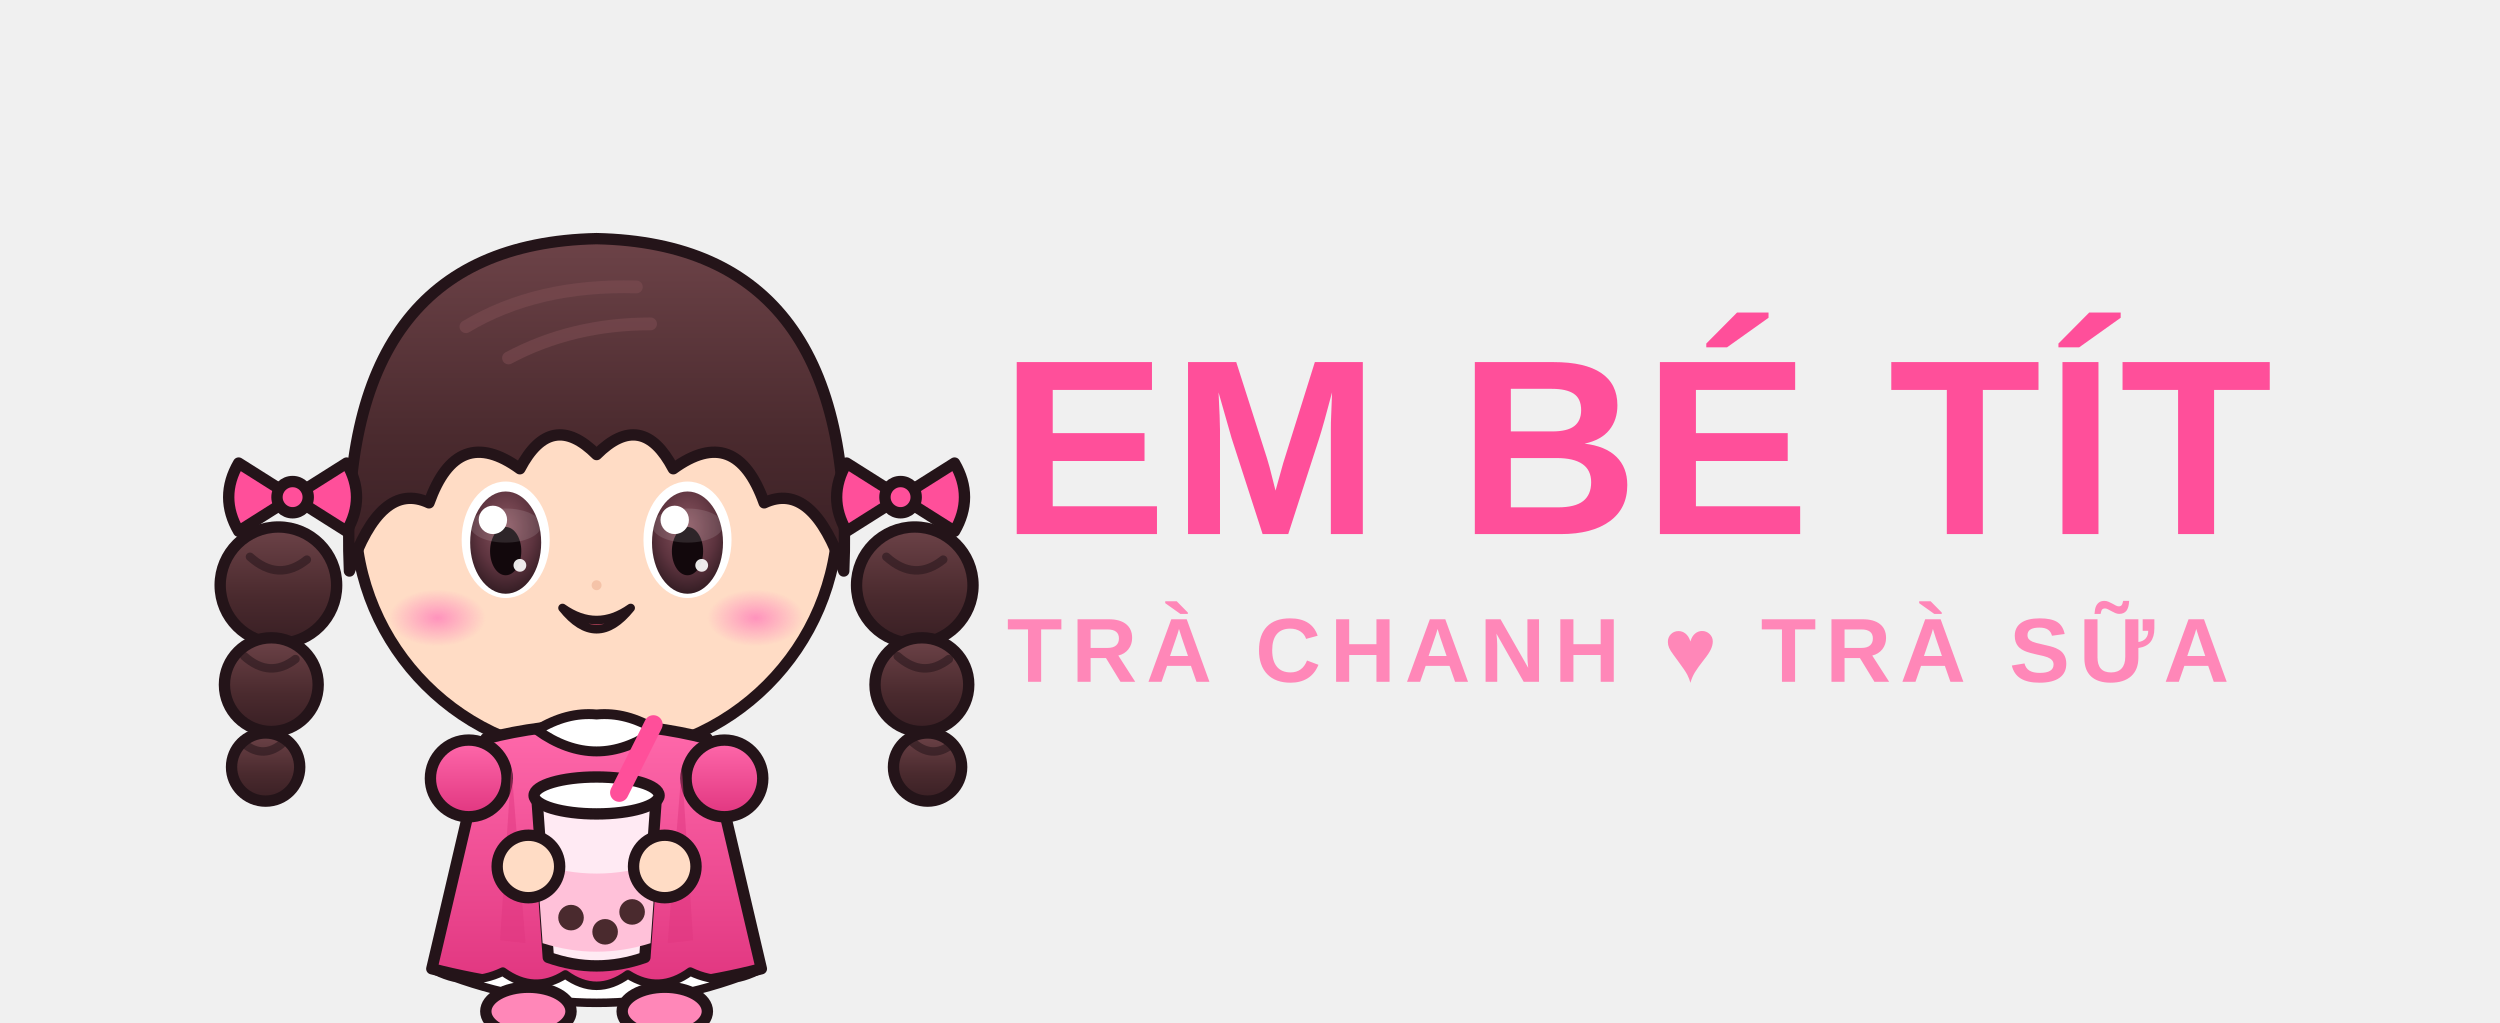
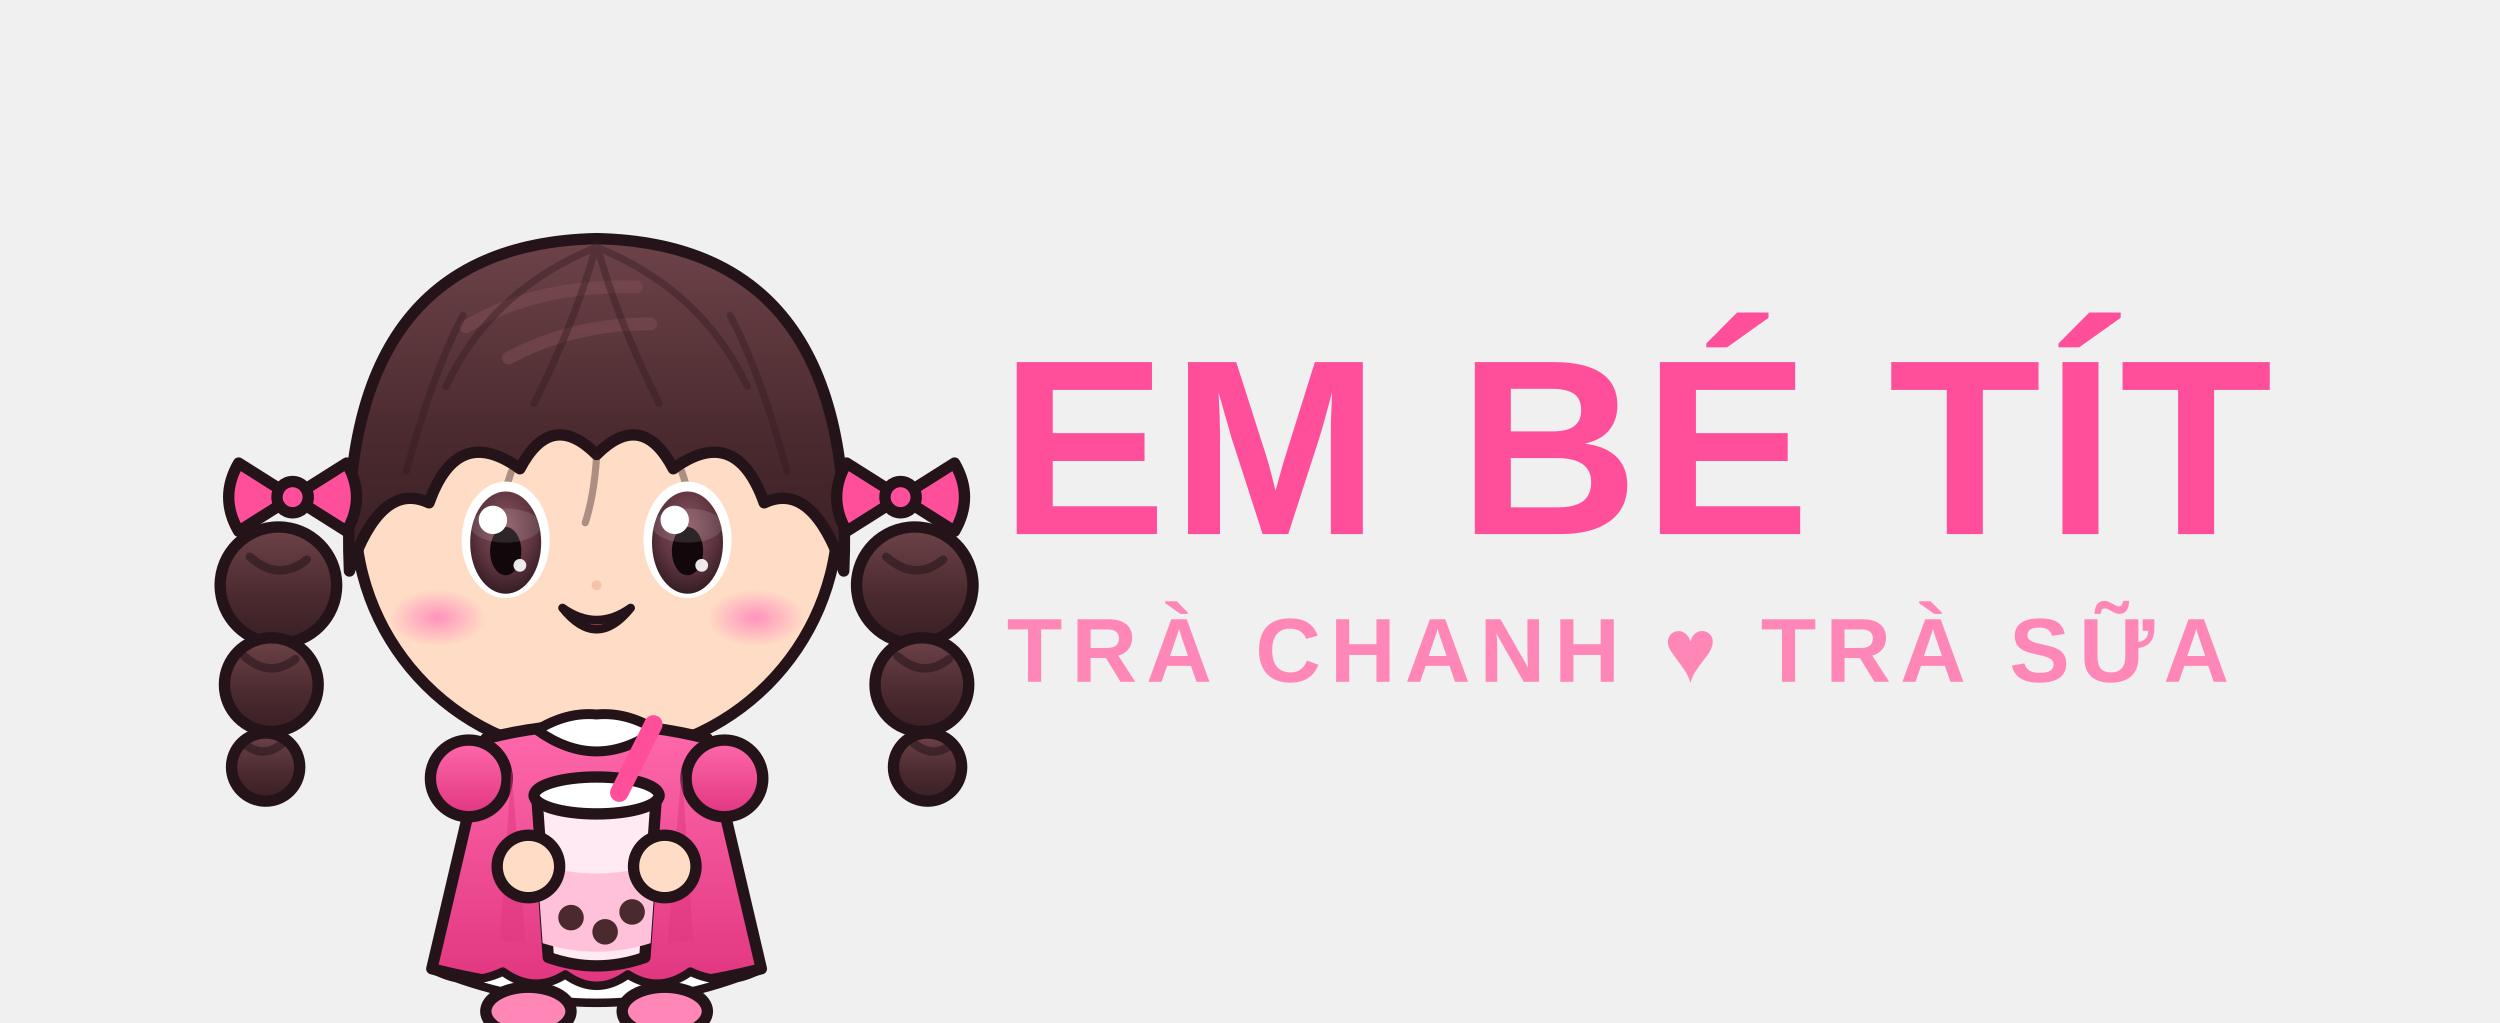
<svg xmlns="http://www.w3.org/2000/svg" viewBox="0 0 2200 900">
  <defs>
    <radialGradient id="iris" cx="0.5" cy="0.35" r="0.75">
      <stop offset="0%" stop-color="#8a5560" />
      <stop offset="55%" stop-color="#5c333e" />
      <stop offset="100%" stop-color="#241419" />
    </radialGradient>
    <linearGradient id="hairG" x1="0" y1="0" x2="0" y2="1">
      <stop offset="0%" stop-color="#6d4348" />
      <stop offset="60%" stop-color="#4a2a2e" />
      <stop offset="100%" stop-color="#391f24" />
    </linearGradient>
    <linearGradient id="dressG" x1="0" y1="0" x2="0" y2="1">
      <stop offset="0%" stop-color="#ff69ab" />
      <stop offset="100%" stop-color="#e0357f" />
    </linearGradient>
    <radialGradient id="blushG">
      <stop offset="0%" stop-color="#ff8fbc" stop-opacity="0.95" />
      <stop offset="100%" stop-color="#ff8fbc" stop-opacity="0" />
    </radialGradient>
  </defs>
  <g transform="translate(-115,-125) scale(1.25)">
    <g stroke="#241419" stroke-width="8" stroke-linecap="round" stroke-linejoin="round">
      <g fill="url(#hairG)">
        <circle cx="288" cy="512" r="41" />
        <circle cx="283" cy="582" r="33" />
        <circle cx="279" cy="640" r="24" />
        <circle cx="736" cy="512" r="41" />
        <circle cx="741" cy="582" r="33" />
        <circle cx="745" cy="640" r="24" />
      </g>
      <path d="M 268,492 q 20,18 40,2 M 264,562 q 18,16 36,2 M 262,622 q 14,13 28,2" fill="none" stroke-width="6" opacity="0.55" />
      <path d="M 716,492 q 20,18 40,2 M 724,562 q 18,16 36,2 M 734,622 q 14,13 28,2" fill="none" stroke-width="6" opacity="0.55" />
      <circle cx="512" cy="462" r="170" fill="#ffdcc5" />
      <path d="M 338,502 Q 328,272 512,268 Q 696,272 686,502              Q 664,438 630,454 Q 610,398 566,430 Q 544,388 512,420              Q 480,388 458,430 Q 414,398 394,454 Q 360,438 338,502 Z" fill="url(#hairG)" />
      <g fill="none" stroke="#7d4d52" stroke-width="9" stroke-linecap="round" opacity="0.55">
        <path d="M 420,330 Q 470,300 540,302" />
        <path d="M 450,352 Q 495,328 550,328" />
+       </g>
+       <g fill="none" stroke="#33191e" stroke-width="5" opacity="0.4" stroke-linecap="round">
+         <path d="M 512,274 Q 438,304 406,372" />
+         <path d="M 512,274 Q 586,304 618,372" />
+         <path d="M 512,272 Q 498,324 468,384" />
+         <path d="M 512,272 Q 526,324 556,384" />
+         <path d="M 418,322 Q 396,364 378,432" />
+         <path d="M 606,322 Q 628,364 646,432" />
+         <path d="M 452,432 q -8,26 -20,42" />
+         <path d="M 512,422 q -2,28 -8,46" />
+         <path d="M 572,432 q 8,26 20,42" />
      </g>
      <g fill="#ff4f9a">
        <path d="M 298,450 L 260,426 Q 246,450 260,474 Z" />
        <path d="M 298,450 L 336,426 Q 350,450 336,474 Z" />
        <circle cx="298" cy="450" r="11" />
      </g>
      <g fill="#ff4f9a">
        <path d="M 726,450 L 688,426 Q 674,450 688,474 Z" />
        <path d="M 726,450 L 764,426 Q 778,450 764,474 Z" />
        <circle cx="726" cy="450" r="11" />
      </g>
      <path d="M 434,620 Q 512,600 590,620 L 628,782 Q 512,812 396,782 Z" fill="url(#dressG)" />
      <path d="M 396,782 Q 421,796 446,784 Q 468,800 490,786 Q 512,802 534,786 Q 556,800 578,784 Q 603,796 628,782 Q 570,806 512,806 Q 454,806 396,782 Z" fill="#fff" stroke-width="6" />
      <circle cx="422" cy="648" r="27" fill="url(#dressG)" />
      <circle cx="602" cy="648" r="27" fill="url(#dressG)" />
      <ellipse cx="464" cy="812" rx="30" ry="17" fill="#ff87b8" />
      <ellipse cx="560" cy="812" rx="30" ry="17" fill="#ff87b8" />
    </g>
    <path d="M 470,614 Q 512,644 554,614 Q 533,601 512,603 Q 491,601 470,614 Z" fill="#fff" stroke="#241419" stroke-width="7" />
    <g fill="#e0357f" opacity="0.5" stroke="none">
      <path d="M 452,640 L 444,762 L 462,764 Z" />
      <path d="M 572,640 L 580,762 L 562,764 Z" />
    </g>
    <g stroke="none">
      <ellipse cx="448" cy="480" rx="31" ry="41" fill="#fff" />
      <ellipse cx="448" cy="482" rx="25" ry="36" fill="url(#iris)" />
      <ellipse cx="448" cy="488" rx="11" ry="17" fill="#12080c" />
      <circle cx="439" cy="466" r="10" fill="#fff" />
      <circle cx="458" cy="498" r="4.5" fill="#fff" opacity="0.9" />
      <ellipse cx="448" cy="470" rx="25" ry="12" fill="#fff" opacity="0.12" />
      <ellipse cx="576" cy="480" rx="31" ry="41" fill="#fff" />
      <ellipse cx="576" cy="482" rx="25" ry="36" fill="url(#iris)" />
      <ellipse cx="576" cy="488" rx="11" ry="17" fill="#12080c" />
      <circle cx="567" cy="466" r="10" fill="#fff" />
      <circle cx="586" cy="498" r="4.5" fill="#fff" opacity="0.9" />
      <ellipse cx="576" cy="470" rx="25" ry="12" fill="#fff" opacity="0.12" />
      <ellipse cx="400" cy="535" rx="34" ry="20" fill="url(#blushG)" />
      <ellipse cx="624" cy="535" rx="34" ry="20" fill="url(#blushG)" />
      <path d="M 488,528 Q 512,558 536,528 Q 512,545 488,528 Z" fill="#c2455e" stroke="#241419" stroke-width="6" stroke-linejoin="round" />
      <circle cx="512" cy="512" r="3.5" fill="#f5c3a8" />
    </g>
    <g stroke="#241419" stroke-width="8" stroke-linejoin="round" stroke-linecap="round">
      <path d="M 470,662 L 478,774 Q 512,786 546,774 L 554,662 Z" fill="#ffeaf3" />
      <path d="M 470,708 L 474,764 Q 512,776 550,764 L 554,708 Q 512,722 470,708 Z" fill="#ffc1d9" stroke="none" />
      <circle cx="494" cy="746" r="9" fill="#4a2a2e" stroke="none" />
      <circle cx="518" cy="756" r="9" fill="#4a2a2e" stroke="none" />
      <circle cx="537" cy="742" r="9" fill="#4a2a2e" stroke="none" />
      <ellipse cx="512" cy="660" rx="44" ry="13" fill="#fff" />
      <line x1="528" y1="658" x2="552" y2="610" stroke="#ff4f9a" stroke-width="13" />
      <circle cx="464" cy="710" r="22" fill="#ffdcc5" />
      <circle cx="560" cy="710" r="22" fill="#ffdcc5" />
    </g>
  </g>
  <text x="880" y="470" font-family="Arial, sans-serif" font-size="220" font-weight="bold" fill="#ff4f9a" letter-spacing="4">EM BÉ TÍT</text>
  <text x="886" y="600" font-family="Arial, sans-serif" font-size="80" font-weight="bold" fill="#ff87b8" letter-spacing="8">TRÀ CHANH ♥ TRÀ SỮA</text>
</svg>
